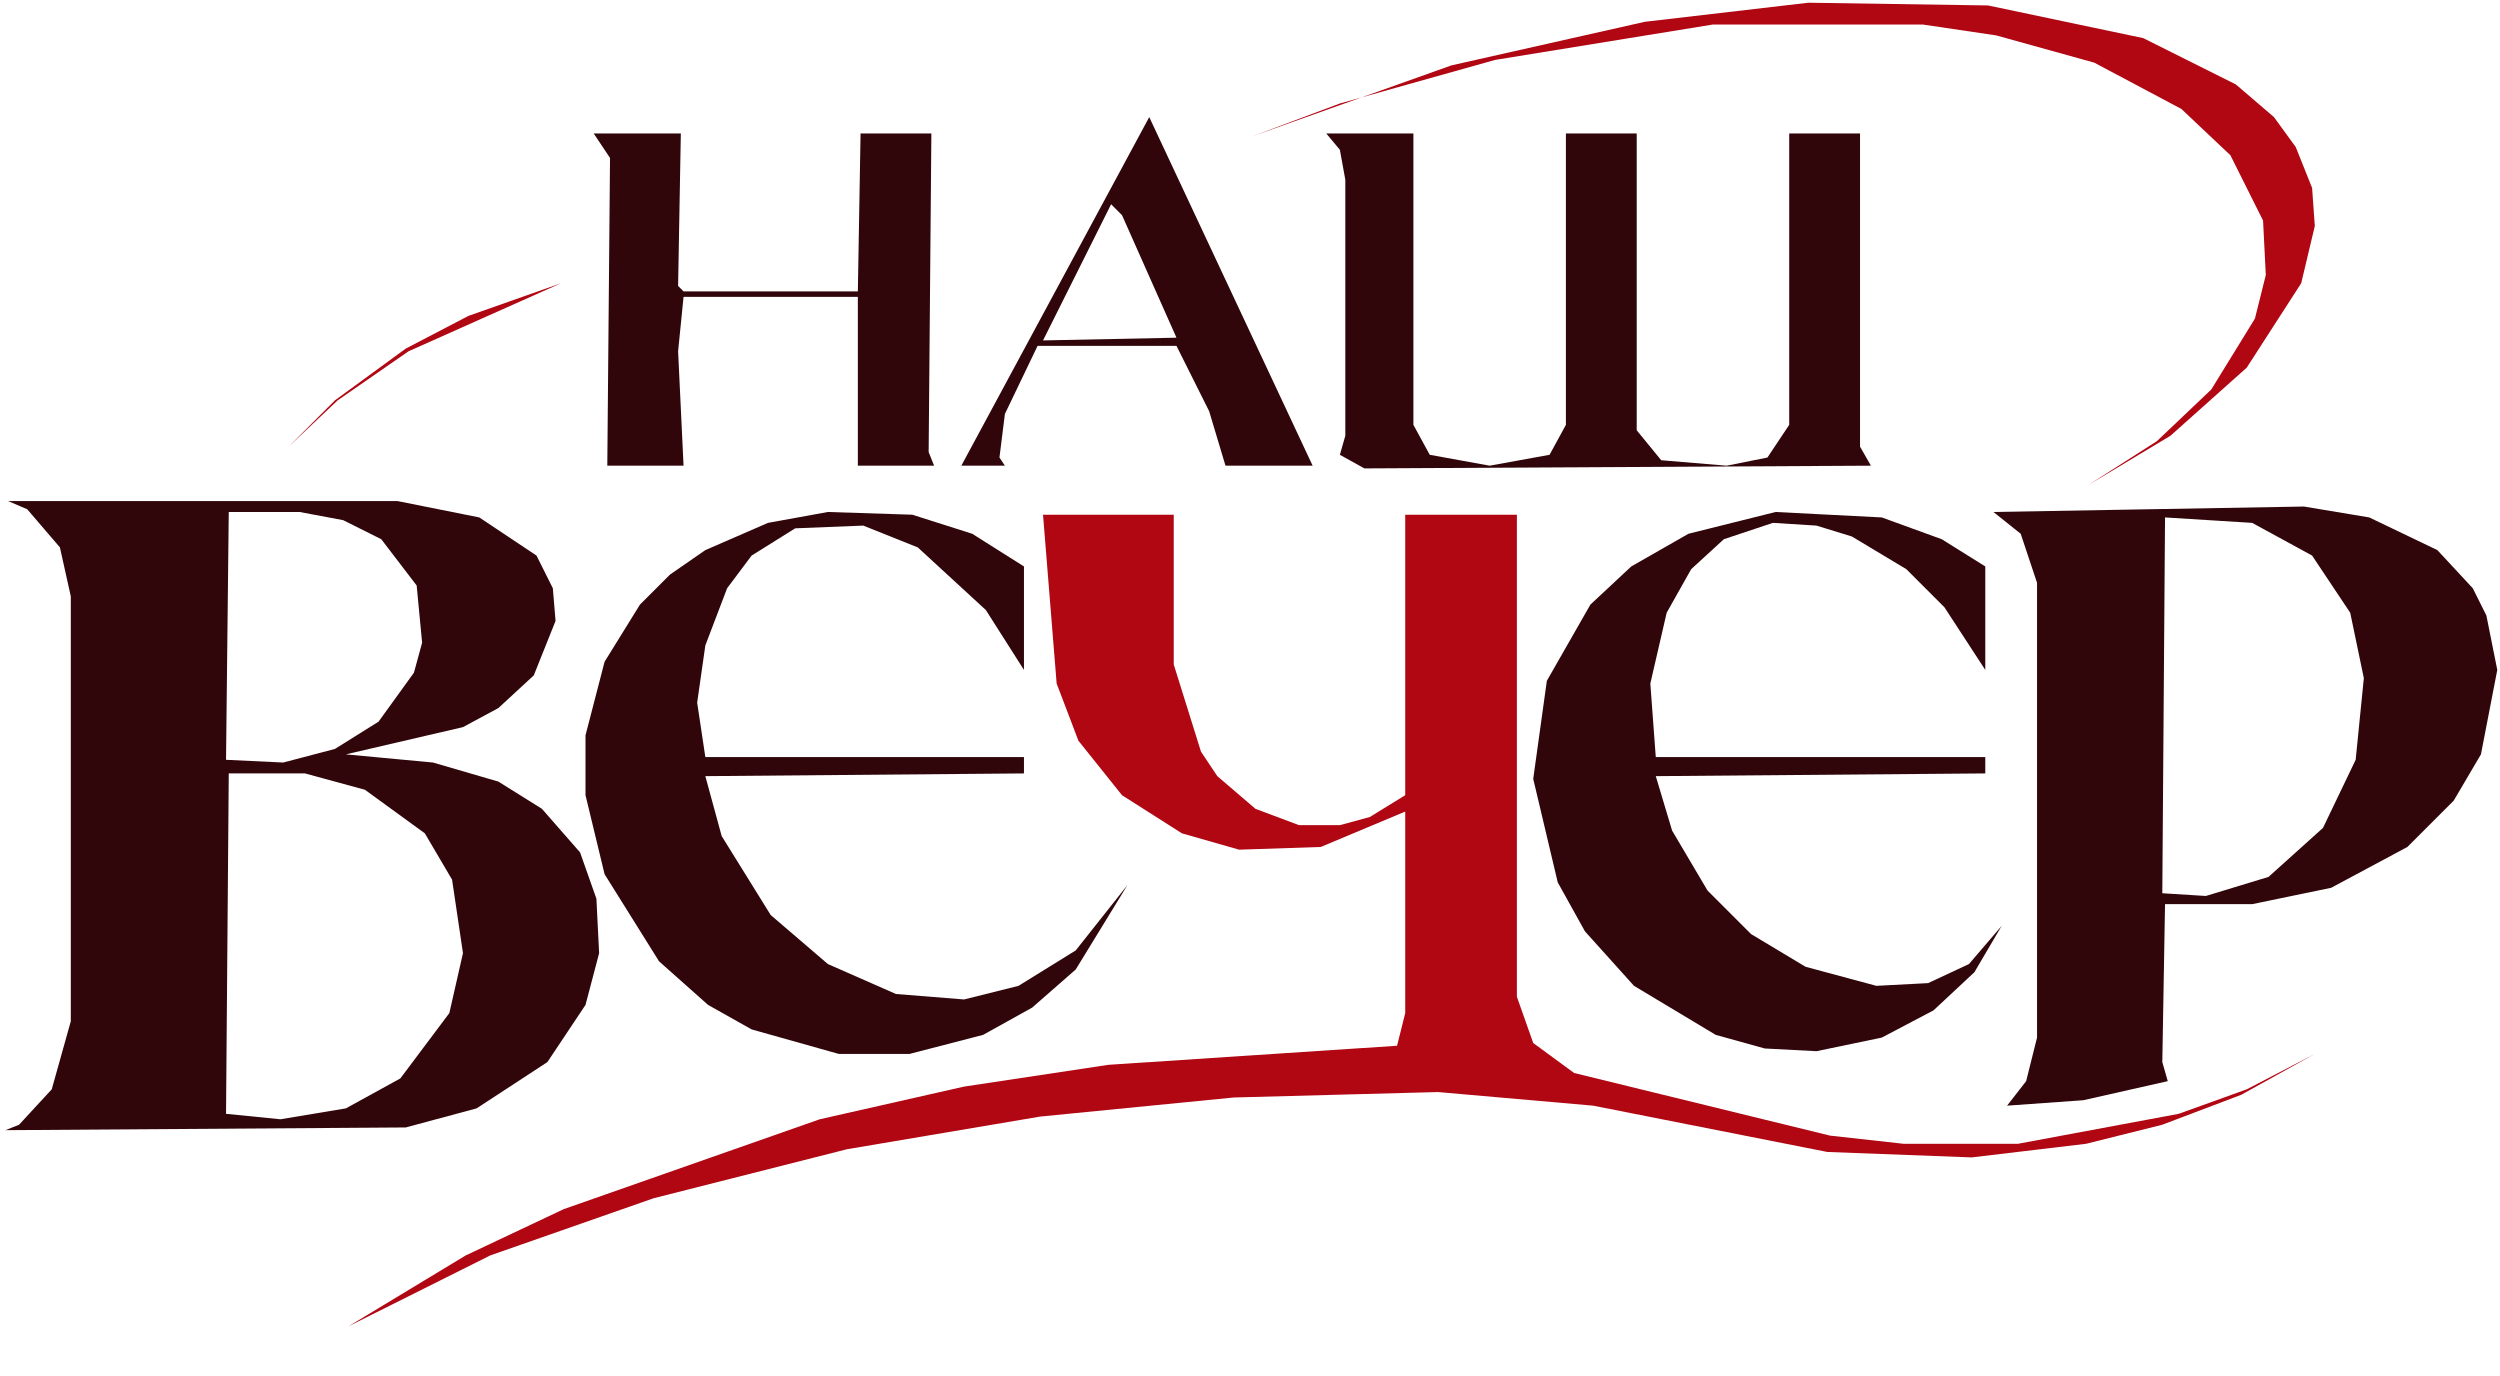
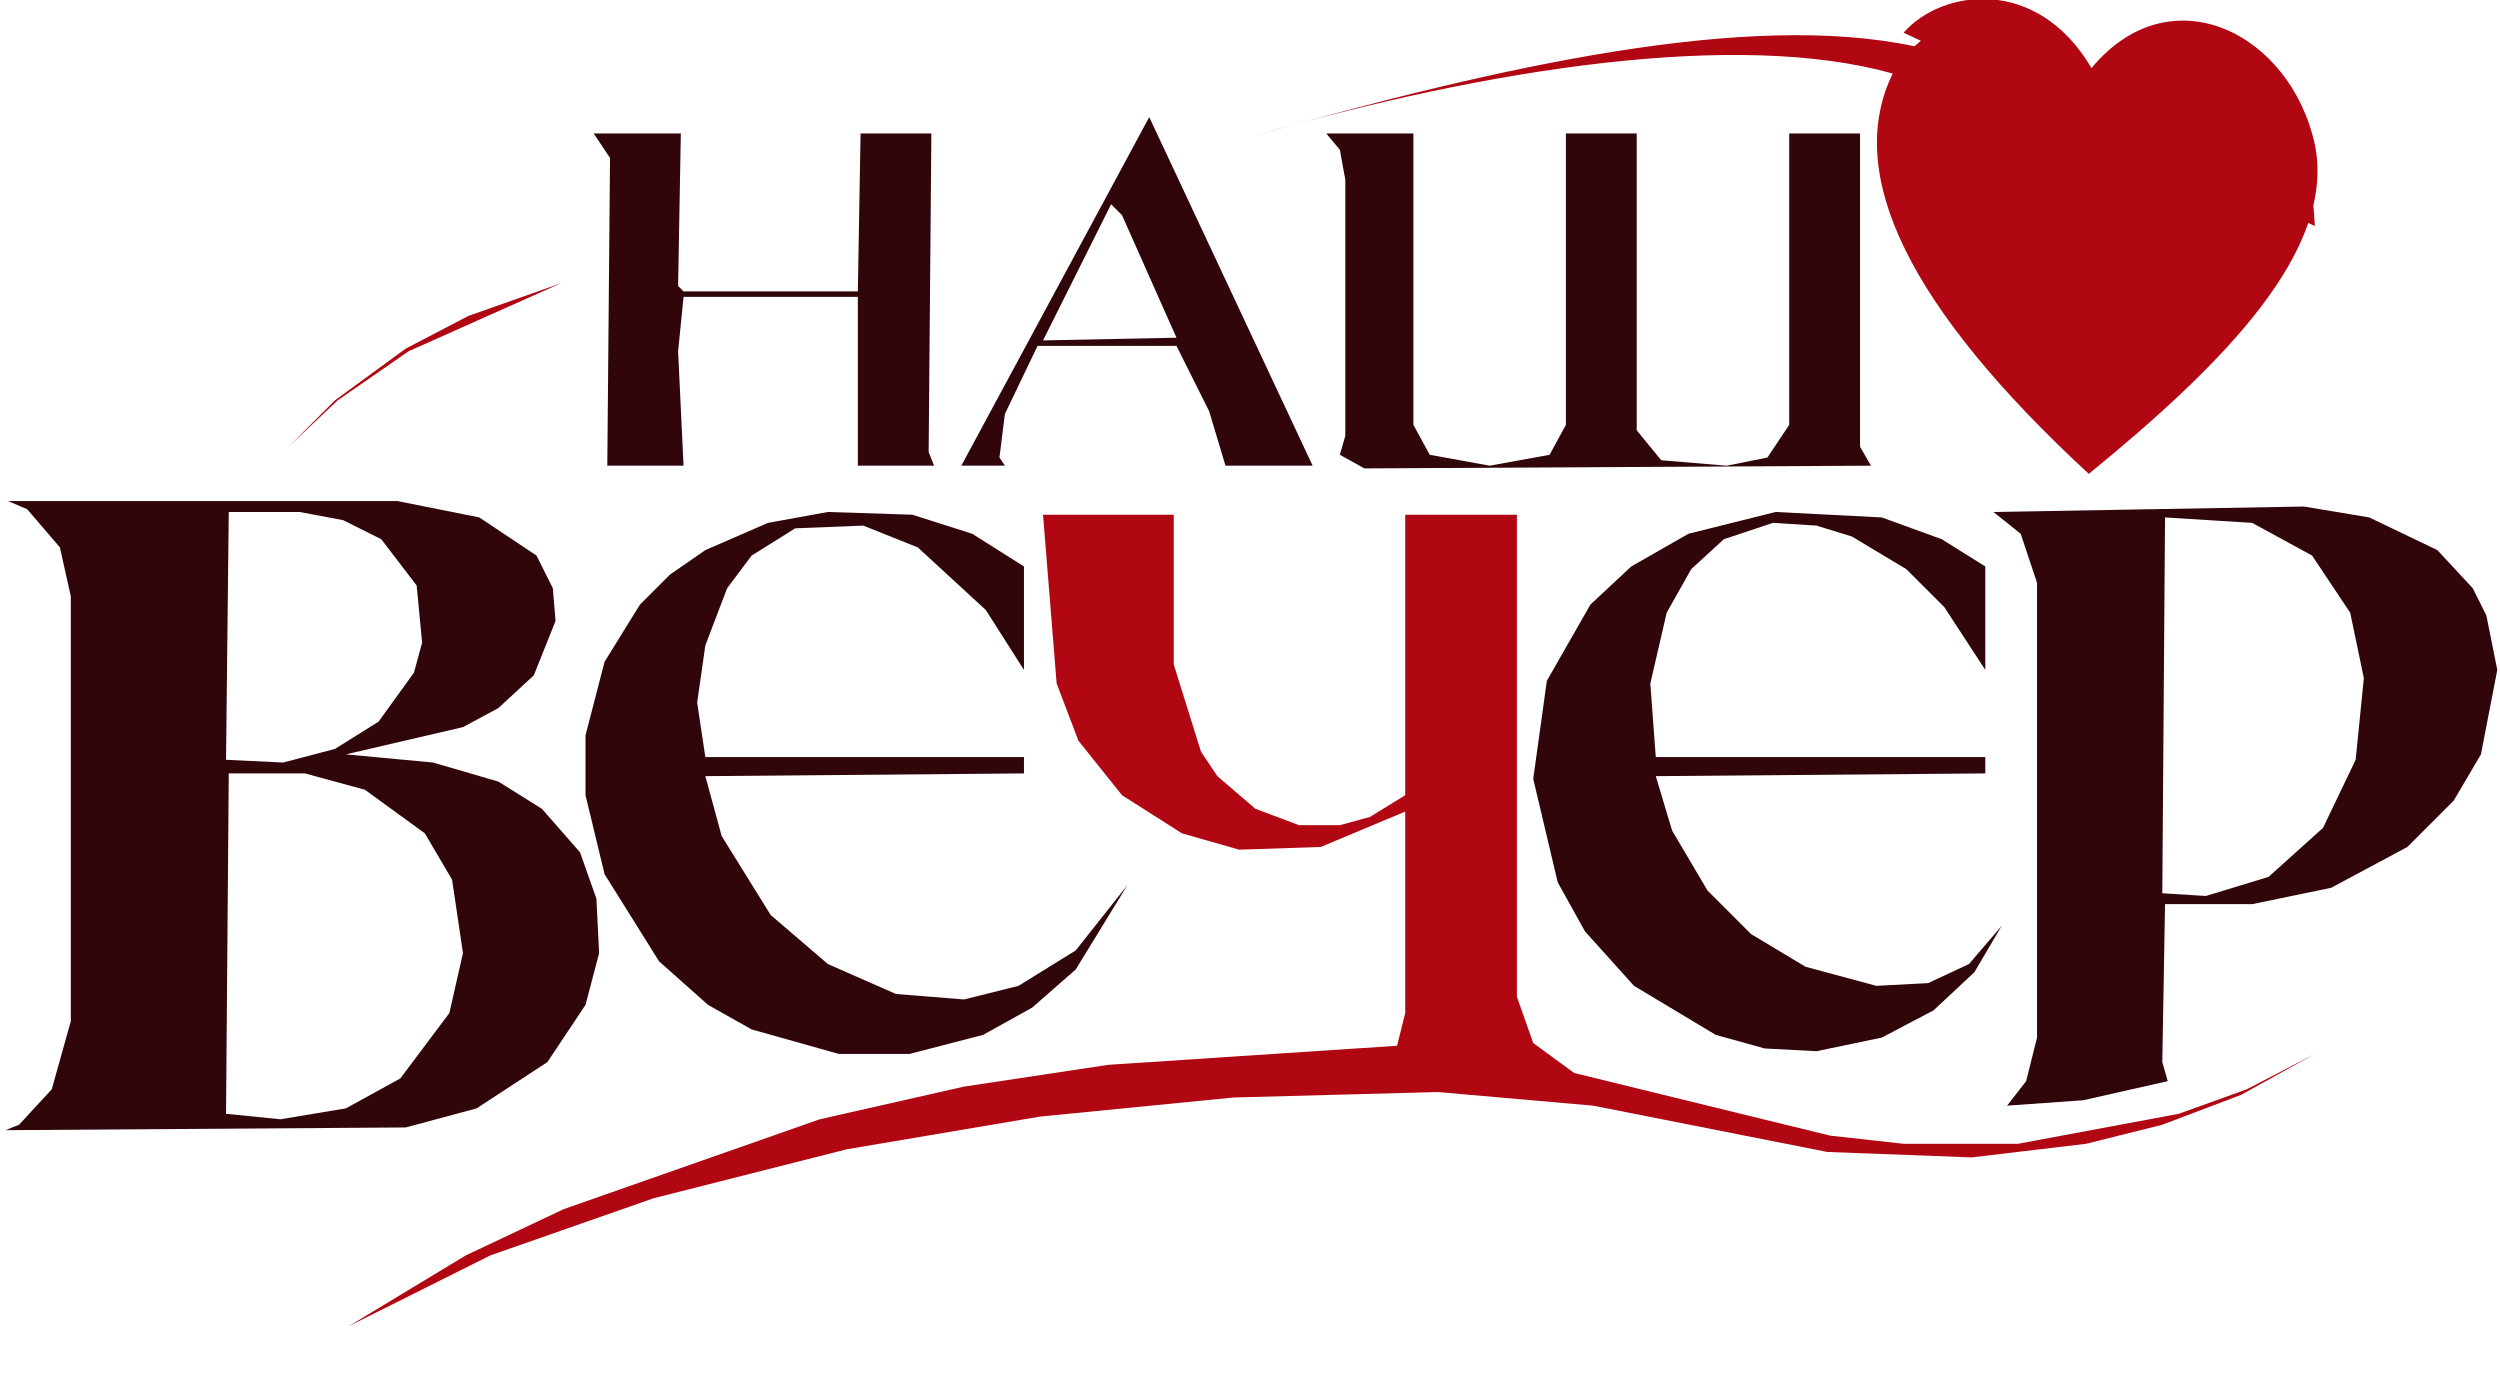
<svg xmlns="http://www.w3.org/2000/svg" width="918" height="505" viewBox="0 0 918 505" role="img" aria-label="Наш вечер">
  <path fill="#31060a" fill-rule="nonzero" d="M3,184 L10,187 L22,201 L26,219 L26,375 L19,400 L7,413 L2,415 L149,414 L175,407 L201,390 L215,369 L220,350 L219,330 L213,313 L199,297 L183,287 L159,280 L127,277 L170,267 L183,260 L196,248 L204,228 L203,216 L197,204 L176,190 L146,184Z M895,202 L870,190 L846,186 L732,188 L742,196 L748,214 L748,381 L744,397 L737,406 L765,404 L796,397 L794,390 L795,332 L827,332 L856,326 L884,311 L901,294 L911,277 L917,246 L913,226 L908,216Z M652,188 L620,196 L599,208 L584,222 L568,250 L563,286 L572,324 L582,342 L600,362 L630,380 L648,385 L667,386 L691,381 L710,371 L725,357 L735,340 L723,354 L708,361 L689,362 L663,355 L643,343 L627,327 L614,305 L608,285 L729,284 L729,278 L608,278 L606,251 L612,225 L621,209 L633,198 L651,192 L667,193 L680,197 L700,209 L714,223 L729,246 L729,208 L713,198 L691,190Z M282,192 L259,202 L246,211 L235,222 L222,243 L215,270 L215,292 L222,321 L242,353 L260,369 L276,378 L308,387 L334,387 L361,380 L379,370 L395,356 L414,325 L395,349 L374,362 L354,367 L329,365 L304,354 L283,336 L265,307 L259,285 L376,284 L376,278 L259,278 L256,258 L259,237 L267,216 L276,204 L292,194 L317,193 L337,201 L362,224 L376,246 L376,208 L357,196 L335,189 L304,188Z M487,49 L492,55 L494,66 L494,160 L492,167 L501,172 L687,171 L683,164 L683,49 L657,49 L657,156 L649,168 L634,171 L610,169 L601,158 L601,49 L575,49 L575,156 L569,167 L547,171 L525,167 L519,156 L519,49Z M84,284 L112,284 L134,290 L156,306 L166,323 L170,350 L165,372 L147,396 L127,407 L103,411 L83,409Z M795,190 L827,192 L849,204 L863,225 L868,249 L865,279 L853,304 L833,322 L810,329 L794,328Z M218,49 L224,58 L223,171 L251,171 L249,129 L251,109 L315,109 L315,171 L343,171 L341,166 L342,49 L316,49 L315,107 L251,107 L249,105 L250,49Z M84,188 L110,188 L126,191 L140,198 L153,215 L155,236 L152,247 L139,265 L123,275 L104,280 L83,279Z M422,43 L353,171 L369,171 L367,168 L369,152 L381,127 L432,127 L444,151 L450,171 L482,171Z M408,75 L412,79 L432,124 L383,125Z" />
-   <path fill="#b00713" fill-rule="nonzero" d="M128,487 L180,461 L240,440 L311,422 L382,410 L453,403 L528,401 L585,406 L671,423 L724,425 L766,420 L794,413 L823,402 L850,387 L825,400 L800,409 L741,420 L699,420 L672,417 L578,394 L563,383 L557,366 L557,189 L516,189 L516,292 L503,300 L492,303 L477,303 L461,297 L447,285 L441,276 L431,244 L431,189 L383,189 L388,251 L396,272 L412,292 L434,306 L455,312 L485,311 L516,298 L516,372 L513,384 L407,391 L354,399 L301,411 L207,444 L171,461Z M850,83 L849,69 L843,54 L835,43 L821,31 L787,14 L730,2 L664,1 L604,8 L533,24 L460,50 L492,38 L549,22 L629,9 L706,9 L733,13 L769,23 L801,40 L819,57 L831,81 L832,101 L828,117 L812,143 L792,162 L767,178 L797,160 L825,135 L845,104Z M206,104 L172,116 L149,128 L123,147 L106,164 L124,147 L150,129Z" />
+   <path fill="#b00713" fill-rule="nonzero" d="M128,487 L180,461 L240,440 L311,422 L382,410 L453,403 L528,401 L585,406 L671,423 L724,425 L766,420 L794,413 L823,402 L850,387 L825,400 L800,409 L741,420 L699,420 L672,417 L578,394 L563,383 L557,366 L557,189 L516,189 L516,292 L503,300 L492,303 L477,303 L461,297 L447,285 L441,276 L431,244 L431,189 L383,189 L388,251 L396,272 L412,292 L434,306 L455,312 L485,311 L516,298 L516,372 L513,384 L407,391 L354,399 L301,411 L207,444 L171,461Z M850,83 C849,61 844,44 832,29 C814,7 787,7 768,34 C752,6 721,0 703,17 C642,4 552,24 460,50 C547,25 638,11 695,27 C677,64 701,113 767,174 C816,134 858,92 850,53 C841,12 797,-10 768,25 C748,-9 713,-4 699,12Z M206,104 L172,116 L149,128 L123,147 L106,164 L124,147 L150,129Z" />
</svg>
